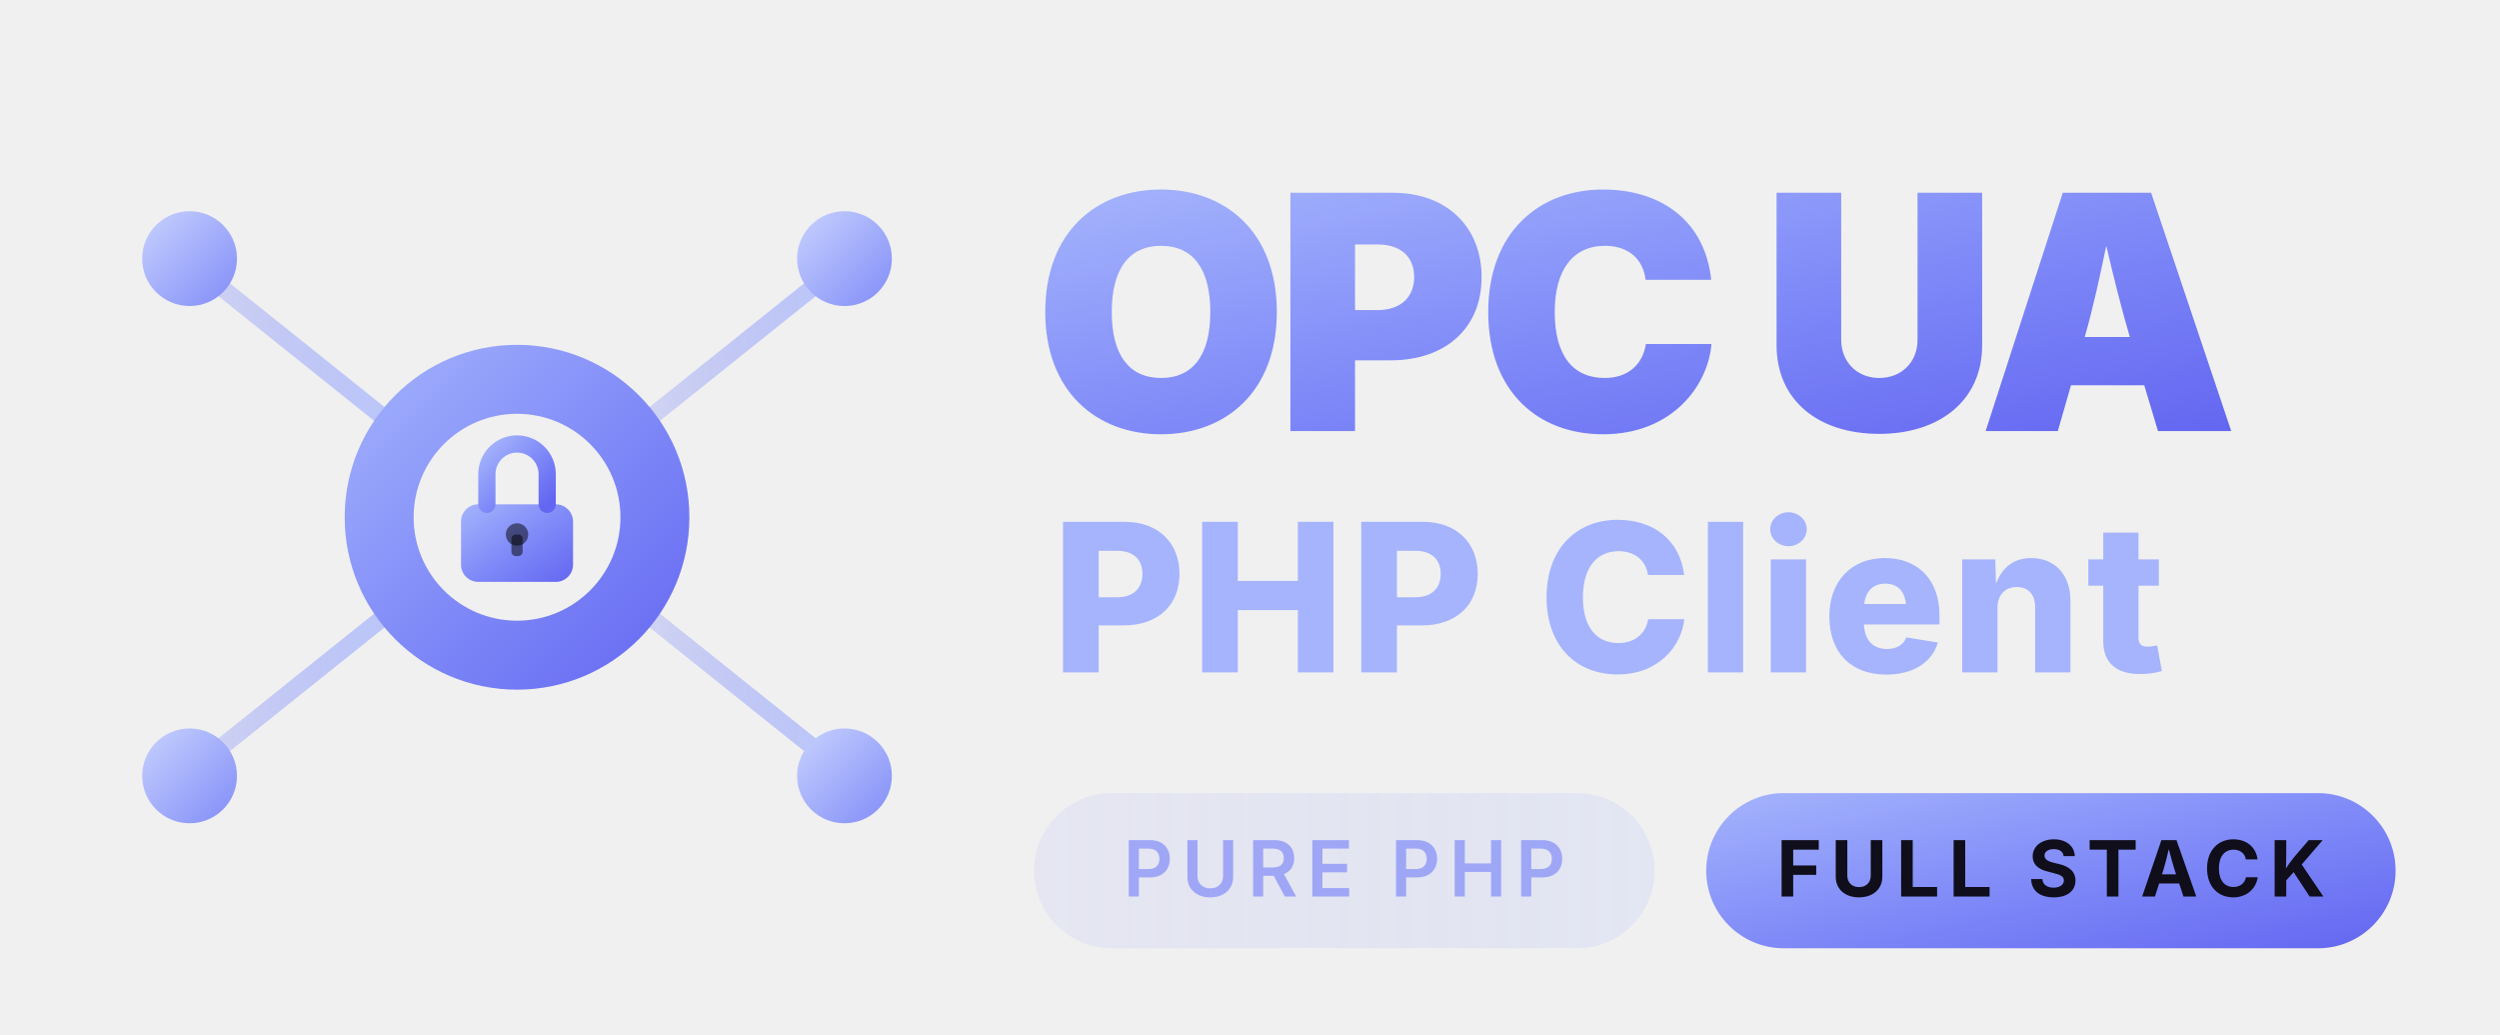
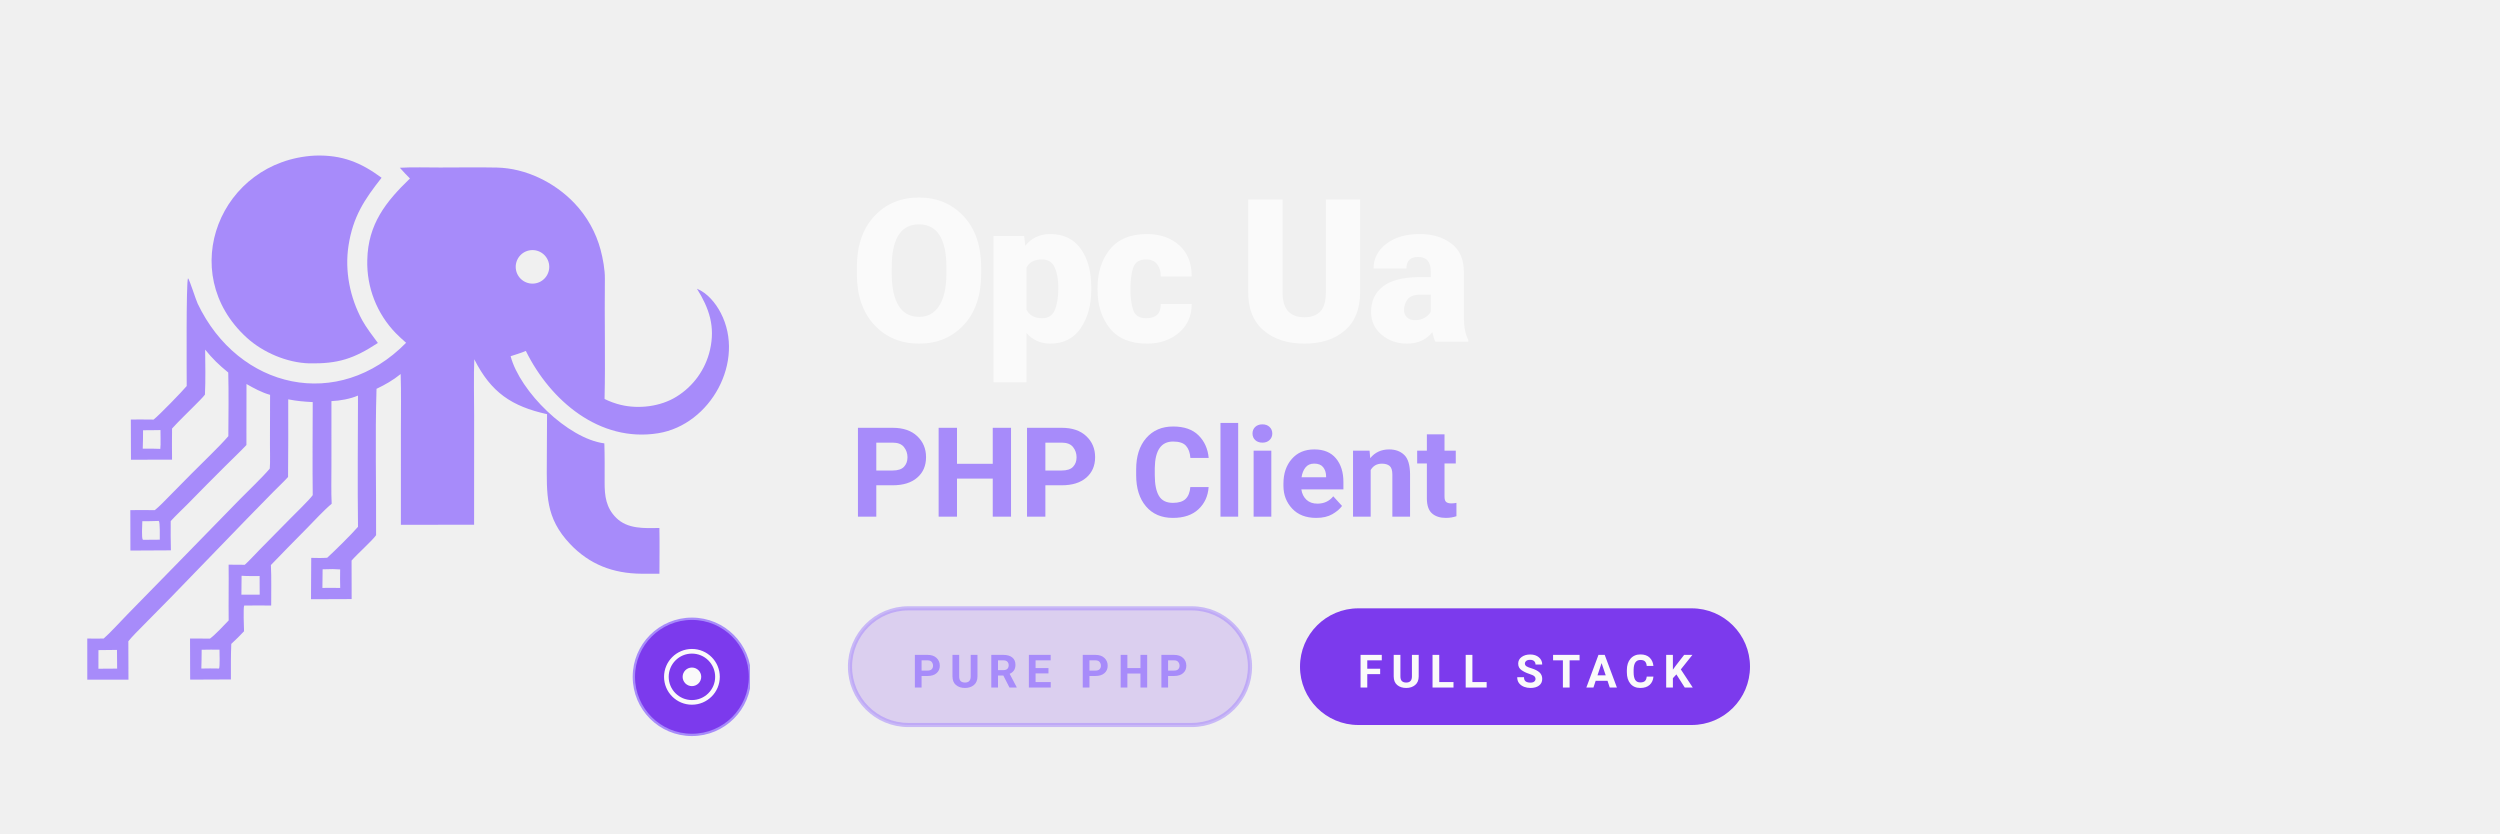
- <svg xmlns="http://www.w3.org/2000/svg" viewBox="0 0 290 120" width="290" height="120">
-   <defs>
-     <linearGradient id="brand" x1="0%" y1="0%" x2="100%" y2="100%">
-       <stop offset="0%" stop-color="#A5B4FC" />
-       <stop offset="50%" stop-color="#818CF8" />
-       <stop offset="100%" stop-color="#6366F1" />
-     </linearGradient>
-     <linearGradient id="node" x1="0%" y1="0%" x2="100%" y2="100%">
-       <stop offset="0%" stop-color="#C7D2FE" />
-       <stop offset="100%" stop-color="#818CF8" />
-     </linearGradient>
-     <linearGradient id="line" x1="0%" y1="0%" x2="100%" y2="0%">
-       <stop offset="0%" stop-color="#818CF8" stop-opacity="0.3" />
-       <stop offset="100%" stop-color="#A5B4FC" stop-opacity="0.7" />
-     </linearGradient>
-     <linearGradient id="badge1" x1="0%" y1="0%" x2="100%" y2="0%">
-       <stop offset="0%" stop-color="#818CF8" stop-opacity="0.1" />
-       <stop offset="100%" stop-color="#A5B4FC" stop-opacity="0.18" />
-     </linearGradient>
-     <mask id="ringMask" maskContentUnits="userSpaceOnUse">
-       <rect x="-100" y="-100" width="500" height="500" fill="white" />
-       <circle cx="44" cy="44" r="12" fill="black" />
-     </mask>
-   </defs>
-   <g transform="translate(16, 16)">
-     <line x1="60" y1="32" x2="80" y2="16" stroke="url(#line)" stroke-width="2" stroke-linecap="round" />
-     <line x1="60" y1="56" x2="80" y2="72" stroke="url(#line)" stroke-width="2" stroke-linecap="round" />
-     <line x1="28" y1="32" x2="8" y2="16" stroke="url(#line)" stroke-width="2" stroke-linecap="round" />
-     <line x1="28" y1="56" x2="8" y2="72" stroke="url(#line)" stroke-width="2" stroke-linecap="round" />
-     <circle cx="44" cy="44" r="20" fill="url(#brand)" mask="url(#ringMask)" />
-     <circle cx="82" cy="14" r="5.5" fill="url(#node)" />
-     <circle cx="82" cy="74" r="5.5" fill="url(#node)" />
-     <circle cx="6" cy="14" r="5.5" fill="url(#node)" />
-     <circle cx="6" cy="74" r="5.5" fill="url(#node)" />
-     <rect x="37.5" y="42.5" width="13" height="9" rx="2" fill="url(#brand)" />
-     <path d="M40.5 42.5 V39 a3.5 3.5 0 0 1 7 0 V42.5" fill="none" stroke="url(#brand)" stroke-width="2" stroke-linecap="round" />
-     <circle cx="44" cy="46" r="1.3" fill="black" opacity="0.5" />
-     <rect x="43.35" y="46" width="1.3" height="2.5" rx="0.5" fill="black" opacity="0.5" />
+ <svg xmlns="http://www.w3.org/2000/svg" width="600" height="200" viewBox="0 0 600 200">
+   <svg x="20" y="20" width="160" height="160" viewBox="236 229 574 574">
+     <defs>
+       <mask id="cutouts" maskUnits="userSpaceOnUse" x="236" y="229" width="574" height="574">
+         <rect x="236" y="229" width="574" height="574" fill="white" />
+         <path fill="black" d="M619.618 372.914C627.415 371.2 635.123 376.141 636.822 383.941C638.521 391.742 633.565 399.441 625.761 401.124C617.978 402.803 610.306 397.864 608.612 390.085C606.918 382.305 611.842 374.623 619.618 372.914Z" />
+         <path fill="black" d="M249.02 717.001L264.969 716.824L265.105 732.919L248.992 733.027C249.066 727.737 249.012 722.304 249.02 717.001Z" />
+         <path fill="black" d="M337.884 716.685C342.891 716.534 348.206 716.604 353.238 716.586C353.258 719.136 353.693 731.506 352.834 732.844C347.76 732.736 342.685 732.743 337.612 732.866C337.842 727.777 337.79 721.858 337.884 716.685Z" />
+         <path fill="black" d="M372.261 652.986C376.872 653.36 383.045 653.203 387.774 653.214C387.735 658.522 387.82 663.963 387.845 669.283L372.098 669.284L372.261 652.986Z" />
+         <path fill="black" d="M450.732 647.235L457.119 647.532C456.932 652.779 457.088 658.203 457.162 663.466L449.213 663.39L441.844 663.451L442.02 647.421L450.732 647.235Z" />
+         <path fill="black" d="M300.999 605.764C302.133 607.16 301.801 619.237 301.826 621.916L287.516 622.03L287.125 621.79C286.069 620.116 286.714 608.775 286.791 606.033C291.528 606.039 296.265 605.949 300.999 605.764Z" />
+         <path fill="black" d="M287.424 527.696C292.289 527.738 297.534 527.595 302.424 527.544C302.318 532.34 302.801 539.208 302.272 543.727C297.452 543.436 292.025 543.552 287.154 543.55C287.392 538.451 287.375 532.831 287.424 527.696Z" />
+       </mask>
+     </defs>
+     <g mask="url(#cutouts)">
+       <path fill="#A78BFA" d="M508.526 301.692C518.464 301.076 532.852 301.47 543.15 301.479C559.15 301.493 576.102 301.178 592.027 301.521C616.978 302.057 641.774 314.259 658.886 332.24C669.629 343.543 677.366 357.359 681.391 372.424C683.345 379.859 685.141 389.46 685.047 397.177C684.628 431.614 685.585 466.356 684.773 500.768C689.267 502.994 693.995 504.709 698.871 505.882C714.32 509.575 733.022 507.292 746.635 498.821C761.265 489.825 771.676 475.337 775.537 458.601C780.198 438.288 774.866 422.727 764.318 405.826C773.348 409.586 780.413 418.171 784.839 426.715C806.298 468.138 776.167 522.962 730.927 530.269C680.586 538.4 638.086 502.236 617.005 459.401C613.579 460.934 607.617 462.713 603.889 463.946C612.006 494.435 653.006 534.884 684.599 538.999C684.969 550.017 684.848 561.627 684.829 572.764C684.809 584.385 686.04 594.362 694.762 603.061C704.582 612.854 718.911 612.049 731.993 611.86C732.252 624.738 732.034 638.295 732.02 651.223L716.508 651.227C692.146 651.023 671.844 643.287 655.076 625.609C633.584 602.951 635.008 582.577 635.058 554.254C635.053 540.788 635.118 527.321 635.253 513.855C604.758 507.056 587.046 495.2 572.605 466.584C572.005 481.468 572.482 500.011 572.482 515.117L572.456 609.023L509.406 609.127L509.428 527.211C509.438 511.474 509.734 494.922 509.22 479.296C502.637 484.646 496.043 488.383 488.44 492.018C487.135 532.584 488.3 577.153 488.056 618.047C484.779 622.767 472.039 634.04 466.954 639.905L467.022 673.059L432.021 673.186C432.01 661.314 432.077 649.442 432.22 637.571C436.993 637.674 441.203 637.809 445.983 637.47C452.572 631.466 466.738 617.475 472.484 610.843C472.004 573.483 472.435 535.268 472.481 497.834C465.802 500.725 456.872 502.334 449.625 502.604L449.603 559.033C449.598 569.155 449.324 581.016 449.819 591.003C443.541 596.143 434.432 606.006 428.497 612.069C418.085 622.554 407.75 633.117 397.495 643.756C398.076 654.998 397.69 667.223 397.746 678.606C390.098 678.512 382.321 678.598 374.662 678.615L374.447 678.803C373.635 680.787 374.245 697.429 374.364 700.77C370.6 704.844 367.427 707.87 363.393 711.632C362.943 721.949 363.044 731.935 363.058 742.259L327.978 742.404L327.868 707.011L345.06 707.082C349.619 703.703 357.027 695.707 361.139 691.434C360.933 675.451 361.293 659.497 361.086 643.432C365.693 643.407 370.385 643.492 375 643.53C378.926 640.009 383.844 634.532 387.727 630.602C396.633 621.675 405.483 612.691 414.276 603.653C417.882 599.961 431.187 587.095 433.512 583.544C433.193 557.059 433.46 529.999 433.506 503.471C425.54 503.011 420.225 502.603 412.409 501.089C412.504 523.373 412.457 545.658 412.268 567.943C408.693 571.894 403.62 576.664 399.738 580.588L376.832 603.98L311.001 671.98L287.32 695.994C283.466 699.928 278.083 705.176 274.754 709.372L274.862 742.446L239.401 742.436L239.389 707.008C244.101 707.144 248.816 707.145 253.529 707.011C258.447 702.855 269.044 691.272 274.048 686.159L317.58 641.676L370.639 587.298C377.859 579.913 390.428 568.017 396.522 560.705C396.998 555.202 396.658 545.661 396.673 539.762L396.787 497.209C389.692 495.268 382.843 491.503 376.476 487.894L376.416 540.427C370.869 546.323 364.047 552.707 358.229 558.523C347.333 569.364 336.515 580.283 325.774 591.278C320.843 596.25 315.988 600.716 311.233 605.902C311.133 614.301 311.189 622.7 311.403 631.097L276.531 631.277L276.46 596.471C283.399 596.331 290.566 596.449 297.524 596.485C301.39 593.432 306.181 588.336 309.782 584.709L329.056 565.168C338.421 555.646 352.671 542.29 360.849 532.791C360.94 515.742 361.251 494.762 360.773 478.005C352.646 471.362 347.428 466.332 340.885 458.282C341.022 470.381 341.295 485.04 340.708 497.011C338.883 499.5 334.27 503.946 332.02 506.25C325.503 512.927 318.657 519.271 312.393 526.208C312.276 535.155 312.272 544.102 312.381 553.049L277.007 553.056L276.899 518.45C283.34 518.356 290.026 518.475 296.486 518.507C300.985 515.058 321.443 493.992 325.005 489.614C325.02 479.545 324.439 400.774 326.105 396.771C327.43 397.934 332.831 415.296 334.42 418.631C369.606 492.484 455.516 511.83 513.905 452.39C510.898 449.717 507.787 446.963 504.99 444.074C488.662 427.236 479.824 404.519 480.481 381.074C481.121 350.273 496.349 331.033 517.208 310.924C514.047 307.815 511.481 304.991 508.526 301.692Z" />
+       <path fill="#A78BFA" d="M435.37 291.216C458.422 290.471 474.641 296.883 492.791 310.302C477.907 329.183 468.189 343.784 464.329 368.703C460.95 390.519 465.547 413.479 476.036 432.833C479.477 439.181 485.253 446.638 489.598 452.545C468.847 466.134 455.424 470.551 430.452 470.109C411.404 469.564 390.73 460.745 376.781 448.065C315.012 391.915 353.971 295.559 435.37 291.216Z" />
+     </g>
+     <g>
+       <circle cx="760" cy="740" r="50" fill="#7C3AED" stroke="#A78BFA" stroke-width="2" />
+       <circle cx="760" cy="740" r="22" fill="none" stroke="#FAFAFA" stroke-width="4" />
+       <circle cx="760" cy="740" r="8" fill="#FAFAFA" />
+     </g>
+   </svg>
+   <g font-family="system-ui, -apple-system, Segoe UI, Roboto, Inter, sans-serif">
+     <text x="204" y="82" font-size="48" font-weight="800" letter-spacing="-1" fill="#FAFAFA">Opc Ua</text>
+     <text x="204" y="124" font-size="30" font-weight="700" fill="#A78BFA">PHP Client</text>
+     <rect x="204" y="146" width="96" height="28" rx="14" fill="rgba(124,58,237,0.18)" stroke="rgba(167,139,250,0.55)" stroke-width="1" />
+     <text x="252" y="165" font-size="11" font-weight="700" letter-spacing="2" fill="#A78BFA" text-anchor="middle">PURE PHP</text>
+     <rect x="312" y="146" width="108" height="28" rx="14" fill="#7C3AED" />
+     <text x="366" y="165" font-size="11" font-weight="700" letter-spacing="2" fill="#FAFAFA" text-anchor="middle">FULL STACK</text>
  </g>
-   <text x="120" y="50" font-family="system-ui, -apple-system, 'Segoe UI', sans-serif" font-size="38" font-weight="900" fill="url(#brand)" letter-spacing="-1.5">
-     OPC UA
-   </text>
-   <text x="122" y="78" font-family="system-ui, -apple-system, 'Segoe UI', sans-serif" font-size="24" font-weight="800" fill="#A5B4FC" letter-spacing="0.5">
-     PHP Client
-   </text>
-   <rect x="120" y="92" width="72" height="18" rx="9" fill="url(#badge1)" />
-   <text x="156" y="104" font-family="system-ui, -apple-system, 'Segoe UI', sans-serif" font-size="9" font-weight="600" fill="#818CF8" text-anchor="middle" letter-spacing="1" opacity="0.7">
-     PURE PHP
-   </text>
-   <rect x="198" y="92" width="80" height="18" rx="9" fill="url(#brand)" />
-   <text x="238" y="104" font-family="system-ui, -apple-system, 'Segoe UI', sans-serif" font-size="9" font-weight="700" fill="#0F0E1A" text-anchor="middle" letter-spacing="1">
-     FULL STACK
-   </text>
</svg>
